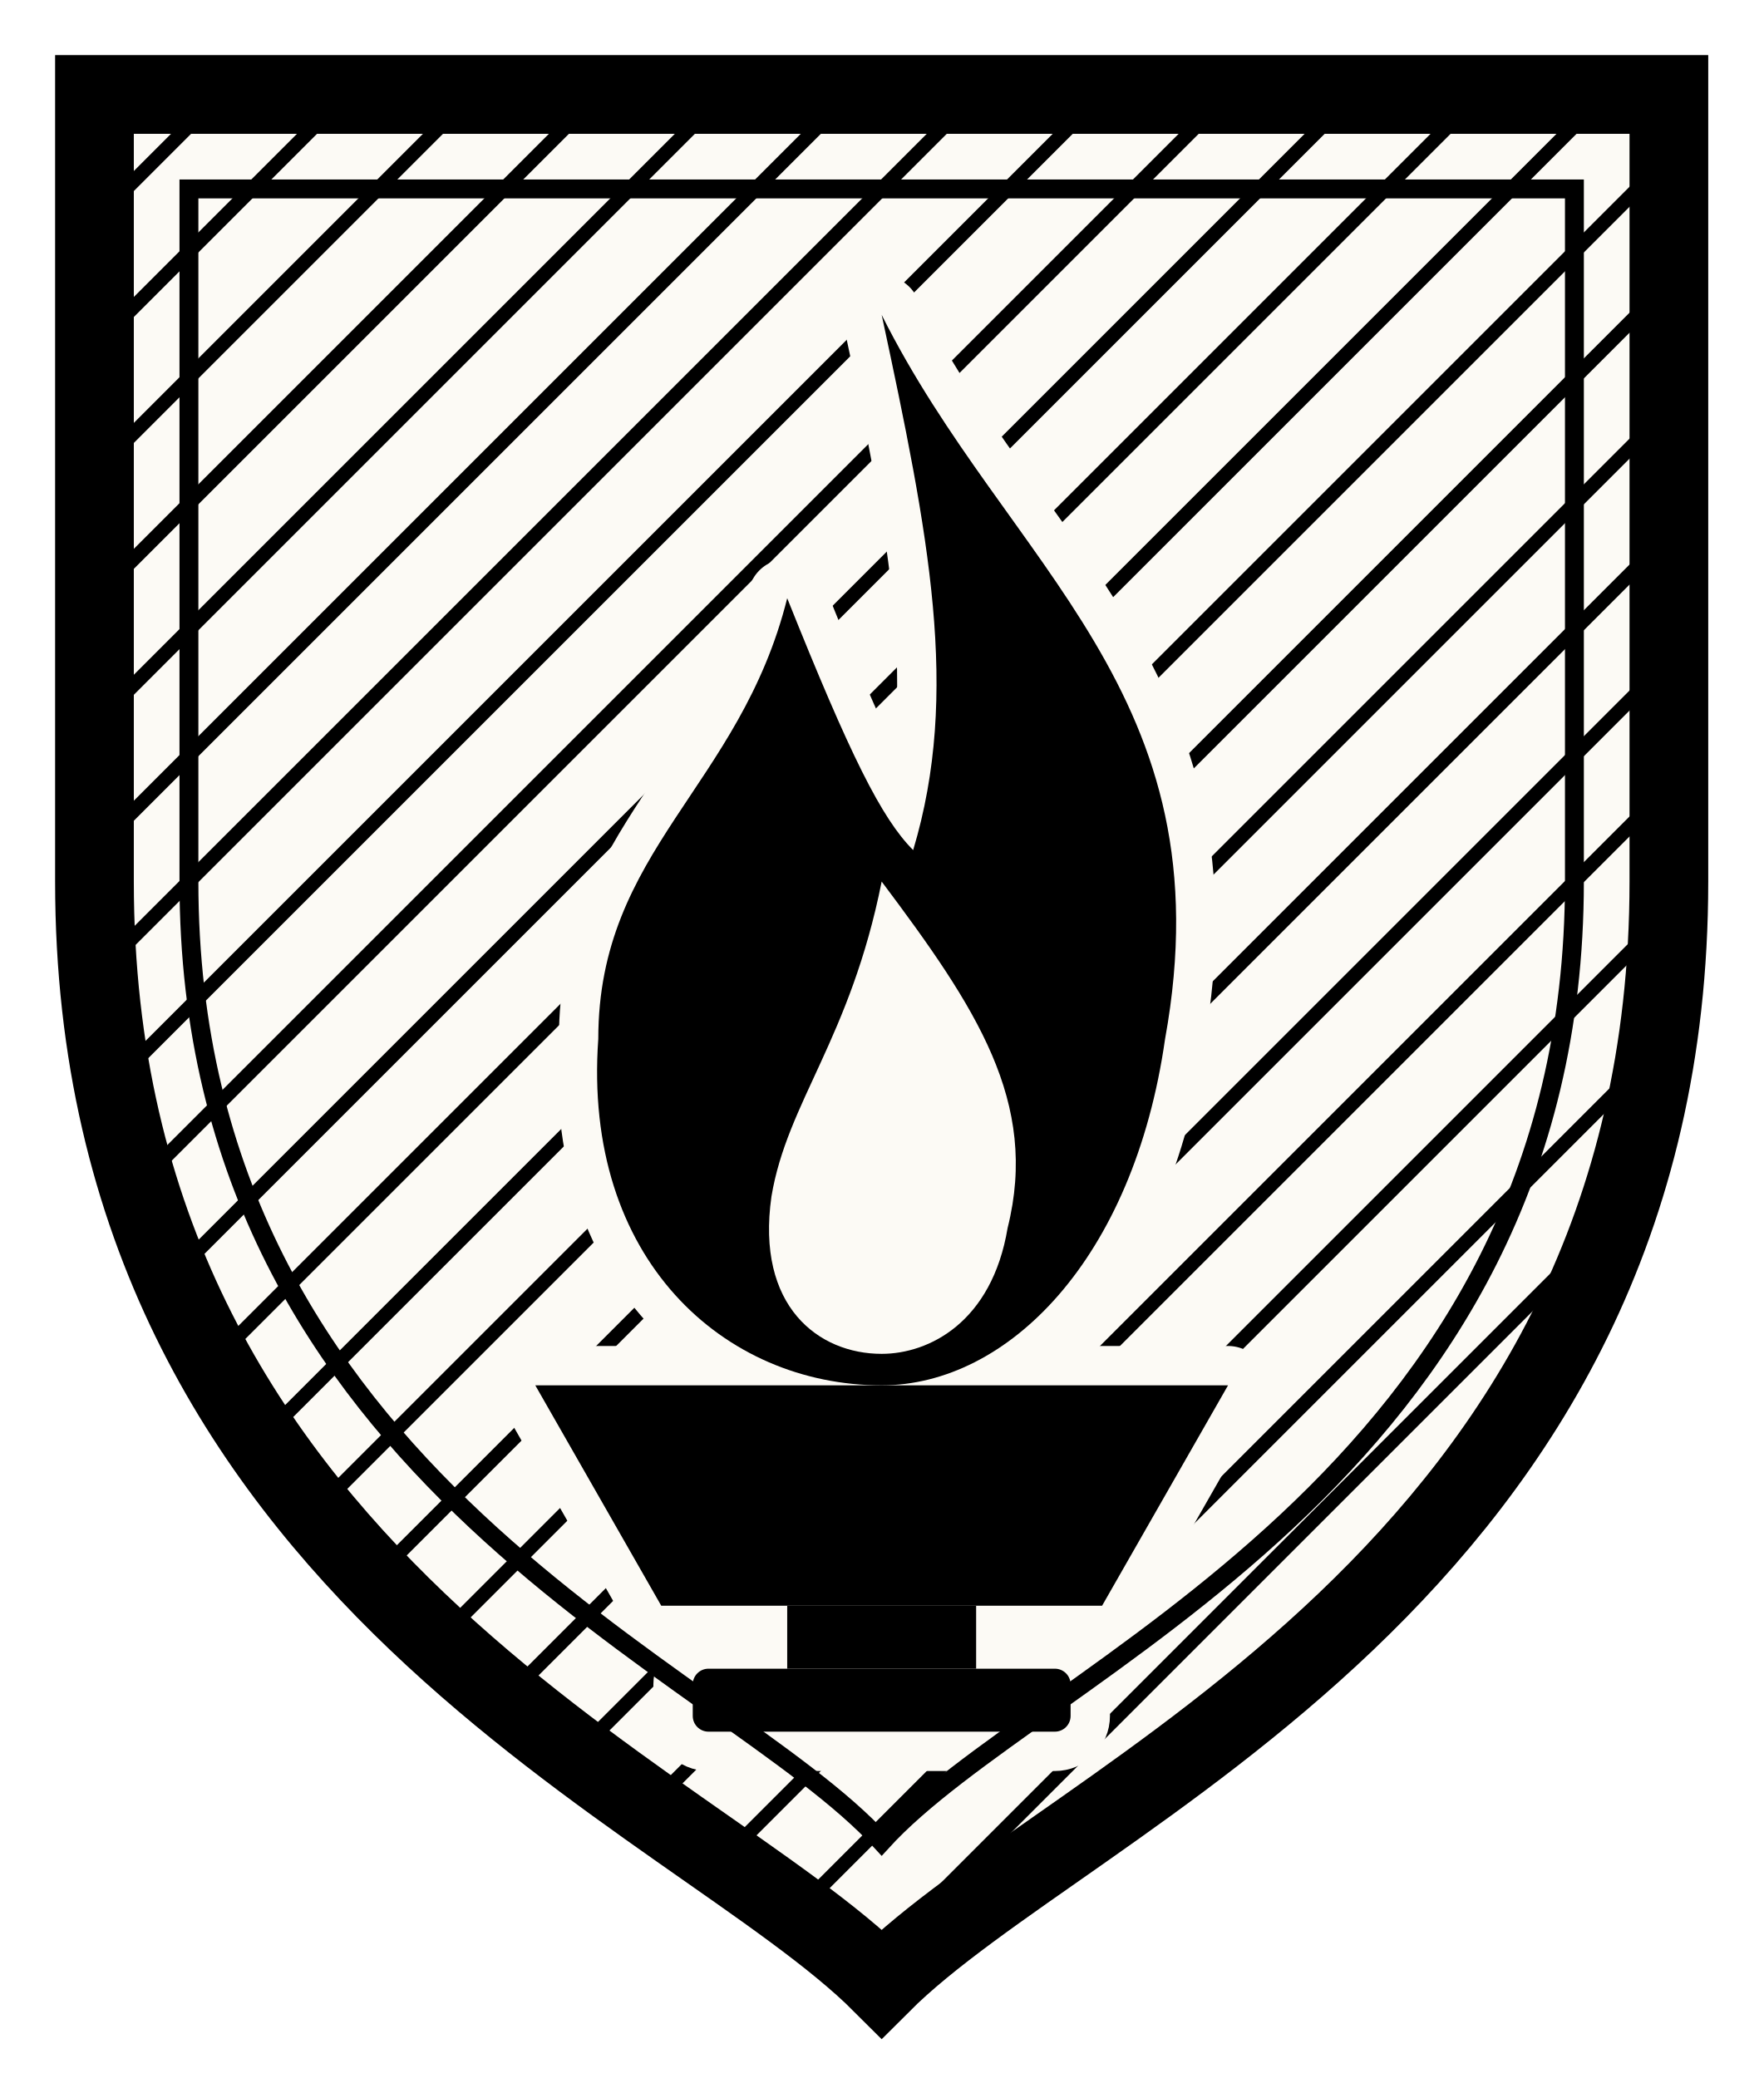
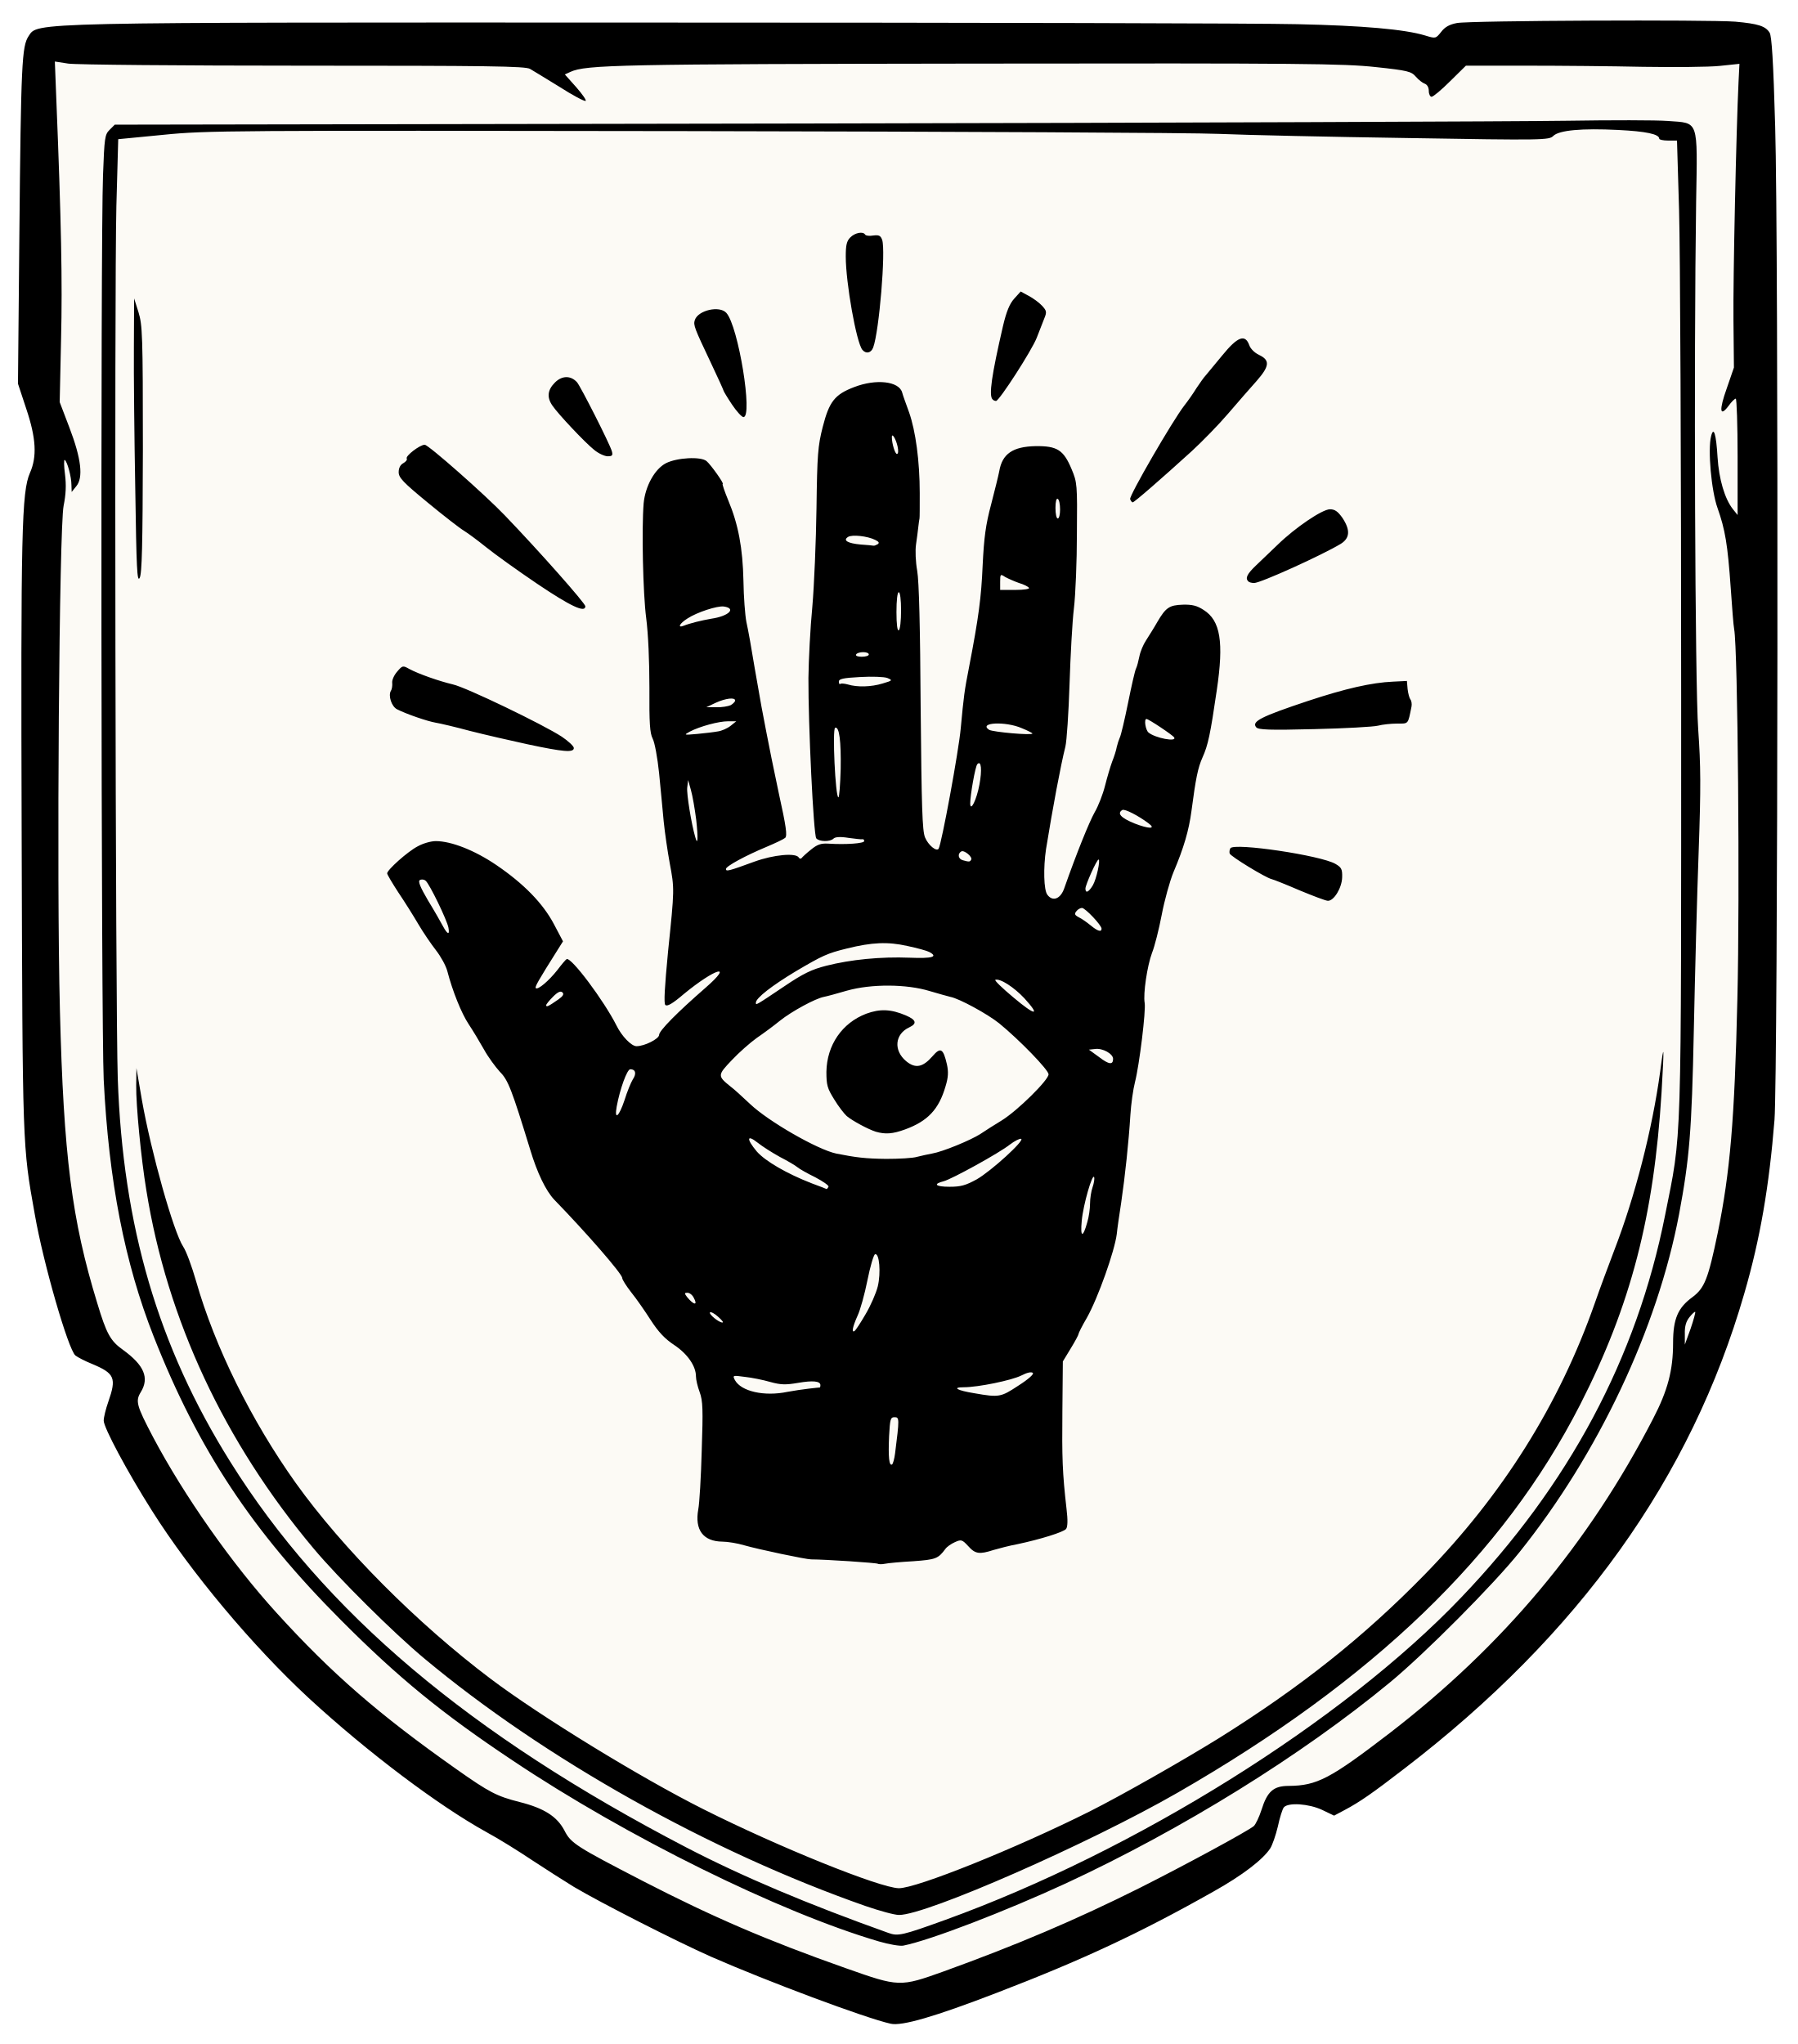
- <svg xmlns="http://www.w3.org/2000/svg" viewBox="0 0 112 132" width="112pt" height="132pt">
-   <defs>
-     <clipPath id="s">
-       <path d="M0,0 H100 V50 C100,94 62,108 50,120 C38,108 0,94 0,50 Z" />
-     </clipPath>
-   </defs>
-   <g transform="translate(6,6)">
-     <path d="M0,0 H100 V50 C100,94 62,108 50,120 C38,108 0,94 0,50 Z" fill="#FCFAF5" />
-     <g clip-path="url(#s)">
-       <path d="M0,0 L-120,120 M8,0 L-112,120 M16,0 L-104,120 M24,0 L-96,120 M32,0 L-88,120 M40,0 L-80,120 M48,0 L-72,120 M56,0 L-64,120 M64,0 L-56,120 M72,0 L-48,120 M80,0 L-40,120 M88,0 L-32,120 M96,0 L-24,120 M104,0 L-16,120 M112,0 L-8,120 M120,0 L0,120 M128,0 L8,120 M136,0 L16,120 M144,0 L24,120 M152,0 L32,120 M160,0 L40,120 M168,0 L48,120 M176,0 L56,120 M184,0 L64,120 M192,0 L72,120 M200,0 L80,120 M208,0 L88,120 M216,0 L96,120" stroke="#000" stroke-width="0.9" />
-       <g fill="#FCFAF5" stroke="#FCFAF5" stroke-width="5" stroke-linejoin="round">
-         <path d="M50,14 C58,30 72,38 68,60 C66,74 58,82 50,82 C40,82 31,74 32,60 C32,48 41,44 44,32 C48,42 50,46 52,48 C55,38 53,28 50,14 Z" />
-         <path d="M50,50 C56,58 60,64 58,72 C57,78 53,80 50,80 C46,80 42,77 43,70 C44,64 48,60 50,50 Z" fill="#FCFAF5" />
-         <path d="M28,82 H72 L64,96 H36 Z" />
-         <rect x="44" y="96" width="12" height="4" />
-         <rect x="38" y="100" width="24" height="4" rx="1" />
-       </g>
-       <g fill="#000">
-         <path d="M50,14 C58,30 72,38 68,60 C66,74 58,82 50,82 C40,82 31,74 32,60 C32,48 41,44 44,32 C48,42 50,46 52,48 C55,38 53,28 50,14 Z" />
-         <path d="M50,50 C56,58 60,64 58,72 C57,78 53,80 50,80 C46,80 42,77 43,70 C44,64 48,60 50,50 Z" fill="#FCFAF5" />
-         <path d="M28,82 H72 L64,96 H36 Z" />
-         <rect x="44" y="96" width="12" height="4" />
-         <rect x="38" y="100" width="24" height="4" rx="1" />
-       </g>
-     </g>
-     <path d="M0,0 H100 V50 C100,94 62,108 50,120 C38,108 0,94 0,50 Z" fill="none" stroke="#000" stroke-width="5" />
-     <path d="M6,6 H94 V50 C94,88 60,100 50,111 C40,100 6,88 6,50 Z" fill="none" stroke="#000" stroke-width="1.2" />
-   </g>
+ <svg xmlns="http://www.w3.org/2000/svg" viewBox="0 0 780 887">
+   <path fill="#FCFAF5" fill-rule="evenodd" d="M386.5,878.2C375.6,875.8 332.9,859.8 308.5,849.1C293.2,842.3 260.8,825.8 249.0,818.8C244.9,816.3 236.8,811.1 231.0,807.3C225.2,803.4 216.2,797.8 211.0,795.0C190.2,783.5 159.5,760.4 134.0,736.9C109.6,714.3 82.8,682.3 65.9,655.5C55.2,638.6 45.0,619.5 45.0,616.5C45.0,615.1 45.9,611.4 47.0,608.3C50.6,598.0 49.8,596.0 40.0,591.9C37.0,590.7 33.7,589.0 32.7,588.2C29.6,585.5 18.8,548.3 15.1,527.0C9.7,496.9 9.8,498.6 9.4,363.0C9.0,230.1 9.4,213.5 13.0,205.2C16.1,198.2 15.7,190.2 11.4,177.4L7.8,166.5L8.4,102.5C9.1,27.3 9.5,20.1 12.4,15.7C16.5,9.6 9.4,9.7 286.0,9.8C422.7,9.8 547.3,10.1 563.0,10.5C591.1,11.1 609.5,12.7 618.4,15.4C623.0,16.8 623.0,16.8 625.4,13.8C627.0,11.7 629.0,10.6 632.2,10.0C637.7,8.9 741.4,8.5 753.0,9.4C762.9,10.3 766.1,11.3 767.9,14.2C768.8,15.7 769.5,26.3 770.3,54.9C771.8,105.2 771.5,466.8 770.0,486.0C767.7,514.7 763.8,537.6 756.9,561.3C733.8,641.4 685.1,709.4 609.5,767.4C595.5,778.2 590.0,782.0 583.6,785.4L578.9,787.9L573.7,785.4C567.9,782.7 559.0,782.1 557.1,784.3C556.5,785.0 555.3,788.8 554.5,792.6C553.6,796.4 552.1,800.7 551.2,802.1C548.0,807.0 539.1,813.8 526.8,820.7C494.6,838.9 469.7,850.5 432.5,864.8C405.5,875.2 391.3,879.3 386.5,878.2Z" />
+   <path fill="#000" fill-rule="evenodd" d="M386.5,878.2C375.6,875.8 332.9,859.8 308.5,849.1C293.2,842.3 260.8,825.8 249.0,818.8C244.9,816.3 236.8,811.1 231.0,807.3C225.2,803.4 216.2,797.8 211.0,795.0C190.2,783.5 159.5,760.4 134.0,736.9C109.6,714.3 82.8,682.3 65.9,655.5C55.2,638.6 45.0,619.5 45.0,616.5C45.0,615.1 45.9,611.4 47.0,608.3C50.6,598.0 49.8,596.0 40.0,591.9C37.0,590.7 33.7,589.0 32.7,588.2C29.6,585.5 18.8,548.3 15.1,527.0C9.7,496.9 9.8,498.6 9.4,363.0C9.0,230.1 9.4,213.5 13.0,205.2C16.1,198.2 15.7,190.2 11.4,177.4L7.8,166.5L8.4,102.5C9.1,27.3 9.5,20.1 12.4,15.7C16.5,9.6 9.4,9.7 286.0,9.8C422.7,9.8 547.3,10.1 563.0,10.5C591.1,11.1 609.5,12.7 618.4,15.4C623.0,16.8 623.0,16.8 625.4,13.8C627.0,11.7 629.0,10.6 632.2,10.0C637.7,8.9 741.4,8.5 753.0,9.4C762.9,10.3 766.1,11.3 767.9,14.2C768.8,15.7 769.5,26.3 770.3,54.9C771.8,105.2 771.5,466.8 770.0,486.0C767.7,514.7 763.8,537.6 756.9,561.3C733.8,641.4 685.1,709.4 609.5,767.4C595.5,778.2 590.0,782.0 583.6,785.4L578.9,787.9L573.7,785.4C567.9,782.7 559.0,782.1 557.1,784.3C556.5,785.0 555.3,788.8 554.5,792.6C553.6,796.4 552.1,800.7 551.2,802.1C548.0,807.0 539.1,813.8 526.8,820.7C494.6,838.9 469.7,850.5 432.5,864.8C405.5,875.2 391.3,879.3 386.5,878.2ZM409.5,855.5C441.3,844.0 466.9,833.1 494.5,819.3C513.8,809.6 541.7,794.5 544.1,792.4C544.9,791.6 546.4,788.5 547.4,785.4C549.9,777.4 552.6,775.0 559.2,775.0C571.5,774.9 577.2,771.9 603.0,752.1C652.2,714.2 689.4,669.8 717.3,615.7C723.7,603.4 726.0,594.6 726.0,582.8C726.0,572.3 728.1,567.5 734.4,562.9C739.7,558.9 741.2,555.1 745.4,534.9C750.7,508.8 752.7,486.2 753.9,433.5C755.0,389.0 754.1,281.4 752.5,273.0C752.2,271.6 751.6,263.5 751.0,255.0C749.7,236.4 748.6,229.8 745.3,220.5C742.6,213.1 741.0,195.1 742.5,189.3C743.6,184.8 744.7,188.3 745.3,198.5C745.9,207.9 748.4,216.5 752.0,221.0L754.0,223.5L754.0,198.2C754.0,184.4 753.6,173.0 753.2,173.0C752.7,173.0 751.3,174.4 750.1,176.1C746.2,181.3 745.9,178.0 749.3,168.5L752.4,159.5L752.2,139.0C752.0,120.8 753.4,56.6 754.4,35.6L754.8,27.7L746.2,28.6C741.4,29.1 726.5,29.2 713.0,29.0C699.5,28.7 676.7,28.5 662.3,28.5L636.1,28.5L629.3,35.2C625.5,39.0 621.9,42.0 621.2,42.0C620.6,42.0 620.0,40.9 620.0,39.5C620.0,37.9 619.3,36.7 618.2,36.3C617.3,36.0 615.5,34.6 614.4,33.3C612.4,31.0 611.0,30.6 596.9,29.1C583.0,27.6 565.7,27.4 424.5,27.6C268.3,27.8 254.3,28.1 247.5,31.2L245.1,32.3L250.1,37.9C252.8,41.0 254.6,43.6 254.1,43.8C253.5,44.0 248.4,41.3 242.8,37.7C237.1,34.2 231.4,30.7 230.0,29.9C227.9,28.7 211.8,28.5 131.5,28.5C78.7,28.5 32.9,28.1 29.6,27.6L23.8,26.7L24.4,42.1C26.6,96.3 27.1,122.6 26.5,147.0L25.9,174.5L30.1,185.5C35.3,199.1 36.2,207.3 33.1,211.0L31.1,213.5L31.0,210.5C31.0,206.9 29.2,200.3 28.1,199.6C27.7,199.3 27.7,202.1 28.2,205.8C28.8,210.6 28.6,214.5 27.6,219.5C25.7,228.9 24.5,381.4 26.0,438.5C27.6,501.4 31.1,529.3 42.2,565.5C46.2,578.8 47.9,581.9 53.4,585.8C62.5,592.4 64.9,597.9 61.1,604.1C58.7,608.0 59.2,609.9 66.4,623.6C79.9,649.1 100.7,678.7 120.1,700.0C144.1,726.4 164.4,744.0 198.0,767.7C212.3,777.8 215.6,779.5 225.5,782.0C236.2,784.7 241.7,788.3 244.9,794.3C247.7,799.9 250.0,801.3 279.0,816.3C309.3,831.9 332.7,842.0 367.0,854.1C390.2,862.3 390.5,862.3 409.5,855.5ZM381.4,842.5C338.4,829.9 271.8,797.0 222.5,764.0C191.7,743.5 172.7,727.9 148.0,703.1C109.4,664.4 86.0,629.0 66.7,580.0C54.1,548.0 47.2,512.7 45.0,468.5C43.9,446.2 43.6,104.2 44.7,76.0C45.3,59.8 45.5,58.4 47.5,56.4L49.8,54.1L347.6,53.6C511.5,53.3 661.0,52.7 680.0,52.4C699.0,52.1 718.7,52.1 723.8,52.5C737.3,53.5 736.6,51.5 736.0,87.5C735.0,155.7 735.5,297.3 736.9,316.5C738.0,332.3 738.1,341.3 737.1,369.5C736.4,388.2 735.5,423.1 735.0,447.0C734.1,491.1 733.1,502.8 728.6,526.9C719.2,576.5 693.6,630.8 659.4,673.5C648.4,687.3 618.2,717.7 603.0,730.2C564.7,761.8 513.1,793.8 462.5,817.3C436.3,829.4 403.6,842.0 392.0,844.3C390.6,844.6 385.8,843.8 381.4,842.5ZM410.3,833.1C492.8,803.2 582.6,747.1 633.9,693.4C680.9,644.3 710.2,589.3 722.5,527.5C729.9,490.4 729.5,503.2 729.5,302.0C729.5,202.7 729.1,107.9 728.6,91.2L727.7,61.0L723.8,61.0C721.7,61.0 720.0,60.6 720.0,60.2C720.0,58.2 714.3,57.0 702.2,56.4C686.4,55.6 676.5,56.5 674.0,59.0C672.2,60.8 669.9,60.9 610.8,59.9C577.1,59.4 540.3,58.6 529.0,58.1C517.7,57.6 414.4,57.1 299.5,56.9C99.3,56.6 89.7,56.6 70.9,58.5L51.3,60.4L50.5,89.4C49.6,127.1 50.1,437.3 51.1,468.0C53.3,532.1 68.6,584.3 99.9,634.3C140.8,699.7 203.6,752.7 298.0,801.8C322.5,814.5 350.5,826.3 385.5,838.8C389.7,840.3 391.5,839.9 410.3,833.1ZM375.5,827.1C308.1,803.5 236.2,763.2 184.0,719.6C170.9,708.7 146.8,684.8 136.1,672.0C97.4,625.9 72.5,572.7 63.5,516.5C61.2,502.6 59.0,479.7 59.1,471.0L59.2,463.5L61.6,477.5C65.6,500.1 75.3,534.6 79.5,541.0C80.8,542.9 83.3,549.7 85.1,556.0C93.2,584.4 109.0,616.4 128.3,643.5C148.7,672.0 180.9,704.4 213.0,728.6C234.4,744.7 277.7,771.3 305.2,785.1C338.0,801.6 381.7,819.2 390.0,819.4C397.6,819.5 440.9,802.1 473.0,786.0C486.5,779.2 513.1,764.1 528.9,754.3C564.4,732.1 591.6,710.5 618.1,683.4C652.0,648.7 676.6,609.5 692.0,565.6C694.1,559.5 698.0,549.1 700.5,542.5C709.5,519.2 717.0,490.0 720.4,465.0C722.1,451.9 722.2,453.3 721.0,474.0C717.7,527.7 707.7,566.4 685.7,609.5C652.4,674.7 596.1,729.0 510.9,778.0C472.4,800.1 401.9,831.1 390.1,831.0C388.1,831.0 381.6,829.2 375.5,827.1ZM380.9,678.6C380.5,678.2 358.0,676.7 352.0,676.7C349.7,676.7 329.3,672.4 323.0,670.6C320.0,669.7 315.7,669.0 313.5,669.0C305.1,668.9 301.4,663.9 303.0,655.0C303.5,652.5 304.2,641.0 304.5,629.5C305.1,611.6 305.0,607.9 303.6,604.1C302.7,601.7 302.0,598.7 302.0,597.3C302.0,592.8 298.3,587.5 292.6,583.7C288.5,581.0 285.7,578.0 282.4,572.9C279.9,569.0 276.1,563.5 273.9,560.8C271.8,558.1 270.0,555.3 270.0,554.6C270.0,552.8 254.3,534.8 240.5,520.6C236.9,516.8 233.1,509.0 230.1,499.0C222.0,472.6 220.5,468.7 216.9,465.1C215.0,463.0 211.8,458.7 210.0,455.4C208.2,452.2 205.2,447.2 203.4,444.5C200.2,439.7 196.3,429.9 194.1,421.4C193.5,419.1 191.3,415.1 189.2,412.4C187.1,409.7 183.6,404.6 181.5,401.0C179.4,397.4 175.5,391.2 172.8,387.2C170.2,383.2 168.0,379.5 168.0,379.0C168.0,377.5 176.8,369.6 181.2,367.3C183.5,366.0 187.0,365.0 189.1,365.0C195.8,365.0 206.0,369.0 215.4,375.4C227.3,383.5 235.6,392.0 240.4,401.1L244.3,408.5L242.1,412.0C233.4,425.8 232.0,428.3 232.5,428.8C233.4,429.7 238.2,425.6 241.9,420.9C243.7,418.5 245.5,416.4 245.9,416.2C248.0,415.4 262.1,434.3 267.5,445.0C269.8,449.7 274.0,454.0 276.2,454.0C279.7,454.0 286.0,450.8 286.0,449.1C286.0,447.3 293.8,439.4 306.2,428.6C318.7,417.7 310.3,420.2 296.8,431.3C291.9,435.5 289.5,436.9 288.7,436.1C288.0,435.4 288.4,428.5 289.9,412.8C292.7,385.8 292.7,385.7 290.6,374.5C289.7,369.6 288.5,361.4 288.0,356.5C287.6,351.6 286.6,342.1 286.0,335.5C285.3,328.8 284.1,322.2 283.2,320.5C282.0,318.1 281.7,314.0 281.8,298.5C281.8,286.8 281.3,275.2 280.4,268.2C279.0,257.5 278.4,229.5 279.3,218.4C280.0,211.0 284.1,203.5 289.0,201.0C293.7,198.6 304.1,198.0 306.6,200.1C308.4,201.6 314.4,210.0 313.6,210.0C313.3,210.0 314.4,213.2 316.0,217.1C320.4,227.6 322.3,237.9 322.6,252.0C322.7,258.9 323.3,267.0 323.9,270.0C324.6,273.0 326.2,282.0 327.5,290.0C328.9,298.0 330.2,305.4 330.4,306.5C330.6,307.6 331.6,312.6 332.5,317.5C333.4,322.4 335.9,334.6 338.0,344.5C341.1,358.5 341.7,362.7 340.7,363.6C340.0,364.2 336.4,365.9 332.6,367.5C323.5,371.3 315.0,375.9 315.0,377.1C315.0,378.3 316.2,378.0 327.4,373.9C335.7,370.9 345.3,370.0 346.6,372.1C346.9,372.7 347.5,372.8 347.9,372.3C348.2,371.9 350.0,370.2 351.9,368.7C354.6,366.5 356.2,365.9 359.4,366.1C367.2,366.6 375.0,366.0 375.0,365.0C375.0,364.4 374.7,364.1 374.2,364.2C373.8,364.3 371.1,364.0 368.2,363.6C364.6,363.0 362.4,363.2 361.7,363.9C360.2,365.4 355.5,365.3 354.2,363.8C353.0,362.2 350.7,314.2 350.8,294.2C350.9,286.4 351.6,272.4 352.5,263.2C353.3,254.0 354.1,234.8 354.3,220.5C354.6,197.3 354.9,193.5 357.0,185.3C359.8,174.3 362.2,171.2 370.6,168.0C380.1,164.3 390.2,165.4 391.5,170.4C391.8,171.6 393.2,175.4 394.5,179.0C397.3,187.0 399.1,200.0 399.1,214.0C399.1,219.8 399.1,224.7 399.0,225.0C398.9,225.3 398.7,226.8 398.5,228.5C398.3,230.2 397.9,233.6 397.5,236.2C397.1,238.8 397.3,243.8 398.0,247.7C398.8,252.2 399.3,272.4 399.5,307.2C399.9,350.3 400.2,360.5 401.4,363.4C402.8,366.8 406.4,369.7 407.3,368.3C408.6,366.1 416.0,326.0 416.9,316.0C418.2,302.0 418.5,299.7 420.5,289.5C424.7,267.7 425.8,259.3 426.4,245.3C427.0,233.2 427.7,227.8 430.1,218.8C431.7,212.6 433.3,206.2 433.6,204.5C434.9,196.9 439.5,193.8 449.4,193.6C458.7,193.5 461.5,195.2 465.0,203.6C467.4,209.3 467.5,210.2 467.3,231.5C467.3,243.6 466.7,258.2 466.0,264.0C465.3,269.8 464.5,284.6 464.1,297.0C463.7,309.4 462.9,321.5 462.3,324.0C460.2,332.4 456.8,350.6 453.9,368.5C452.7,376.6 452.9,386.3 454.5,388.3C456.8,391.4 460.2,390.1 461.8,385.5C467.1,370.4 472.6,356.8 475.0,352.5C476.6,349.8 478.6,344.6 479.5,341.0C480.4,337.4 481.8,332.7 482.6,330.5C483.5,328.3 484.4,325.4 484.6,324.1C484.9,322.8 485.5,321.0 485.9,320.1C486.4,319.2 488.0,312.4 489.5,305.0C491.0,297.6 492.5,290.9 493.0,290.0C493.4,289.2 494.0,286.9 494.4,284.9C494.8,282.8 496.1,279.7 497.3,277.9C498.5,276.0 500.8,272.4 502.2,269.9C505.9,263.6 507.4,262.6 513.3,262.4C517.3,262.3 519.4,262.8 522.3,264.7C529.6,269.3 531.1,278.6 528.0,299.5C525.2,318.7 524.2,323.4 521.8,328.7C519.8,333.2 518.9,337.6 517.0,352.0C515.9,360.3 513.7,367.9 509.2,378.5C507.6,382.4 505.3,390.7 504.1,397.0C502.9,403.3 501.0,410.8 499.9,413.5C497.8,419.1 496.0,431.3 496.7,435.2C497.3,438.5 494.4,462.2 492.5,469.6C491.7,472.7 490.8,479.1 490.5,483.9C489.8,495.4 488.2,510.4 486.5,522.0C485.7,527.2 484.8,533.3 484.6,535.5C483.7,542.8 476.5,563.2 471.6,571.9C469.6,575.3 468.0,578.5 468.0,578.9C468.0,579.3 466.5,582.1 464.6,585.2L461.2,590.8L461.0,612.2C460.8,632.7 461.0,639.1 462.8,654.8C463.4,659.7 463.3,662.6 462.6,663.5C461.4,664.9 451.4,668.0 441.5,670.1C438.2,670.7 433.6,671.9 431.2,672.6C425.0,674.6 423.2,674.4 420.1,670.9C417.5,668.1 417.1,668.0 414.4,669.2C412.8,669.9 410.9,671.2 410.2,672.2C407.1,676.4 406.0,676.8 396.3,677.5C390.9,677.8 385.4,678.3 384.0,678.6C382.6,678.9 381.2,678.8 380.9,678.6ZM388.4,630.7C390.3,615.7 390.3,615.0 388.2,615.0C386.4,615.0 386.2,615.8 385.8,623.2C385.4,632.3 385.8,636.3 387.1,635.5C387.5,635.2 388.1,633.1 388.4,630.7ZM441.9,601.3C446.3,598.5 448.7,596.3 448.2,595.8C447.6,595.2 445.7,595.6 443.2,596.9C439.0,599.0 424.5,602.0 418.2,602.0C412.9,602.0 415.3,603.4 422.8,604.6C433.6,606.5 434.3,606.3 441.9,601.3ZM341.7,604.0C344.3,603.5 348.5,602.9 351.0,602.6C353.5,602.3 355.6,602.1 355.8,602.1C355.9,602.0 356.0,601.6 356.0,601.1C356.0,599.3 352.7,599.0 346.3,600.1C341.0,601.0 338.9,601.0 334.2,599.7C331.1,598.8 326.1,597.8 323.2,597.5C318.0,596.8 317.8,596.8 318.9,598.9C321.6,603.8 331.6,606.1 341.7,604.0ZM735.6,569.3C735.4,569.1 734.3,570.1 733.1,571.6C731.6,573.5 731.0,575.6 731.1,578.9L731.1,583.5L733.6,576.6C734.9,572.8 735.8,569.5 735.6,569.3ZM375.6,570.3C377.8,566.6 380.2,561.1 380.9,558.2C382.3,552.4 381.6,543.6 379.7,544.3C379.1,544.5 377.6,549.6 376.4,555.6C375.2,561.6 373.3,568.5 372.1,571.0C370.0,575.7 369.4,578.5 370.8,577.6C371.3,577.3 373.4,574.1 375.6,570.3ZM311.6,571.4C310.1,570.0 308.5,569.2 308.1,569.5C307.4,570.2 312.0,574.0 313.5,573.9C314.1,573.9 313.2,572.8 311.6,571.4ZM301.0,563.1C300.4,561.9 299.2,561.0 298.3,561.0C297.0,561.0 296.9,561.2 298.1,562.8C301.0,566.4 303.0,566.7 301.0,563.1ZM471.8,530.4C472.5,528.1 473.0,524.5 473.0,522.3C473.0,520.1 473.5,516.9 474.1,515.2C474.7,513.5 475.0,511.5 474.8,510.9C474.1,508.7 470.0,522.9 469.4,529.8C468.7,537.1 469.9,537.3 471.8,530.4ZM359.5,515.0C359.8,514.5 357.2,512.7 353.8,510.9C350.3,509.2 346.8,507.2 346.0,506.5C345.2,505.8 341.8,503.8 338.5,502.1C335.2,500.3 330.8,497.5 328.8,495.9C324.0,492.1 323.8,494.2 328.4,499.7C332.1,503.9 341.4,509.3 352.2,513.5C355.7,514.8 358.6,515.9 358.7,516.0C358.8,516.0 359.2,515.6 359.5,515.0ZM423.8,511.8C430.1,508.2 444.8,494.8 443.1,494.2C442.5,494.0 440.3,495.1 438.2,496.7C433.7,500.3 413.0,511.7 409.5,512.6C404.7,513.8 405.9,515.0 412.0,515.0C417.0,515.0 419.0,514.4 423.8,511.8ZM398.0,502.0C399.9,501.5 402.8,500.9 404.4,500.6C409.1,499.8 421.2,494.8 425.4,492.1C427.5,490.7 431.7,488.0 434.7,486.2C441.5,482.0 455.0,468.7 455.0,466.2C455.0,464.3 442.4,451.3 433.6,444.1C428.5,440.0 416.2,433.3 412.4,432.6C411.2,432.3 407.2,431.2 403.5,430.1C393.5,427.0 378.1,426.9 367.5,429.9C363.1,431.2 358.6,432.4 357.5,432.6C353.8,433.3 343.5,438.9 338.5,442.9C335.8,445.1 331.2,448.5 328.4,450.4C325.6,452.4 320.7,456.7 317.6,460.0C311.3,466.6 311.3,466.9 317.0,471.5C318.4,472.5 322.2,476.0 325.5,479.1C333.5,486.7 354.8,498.9 362.9,500.6C371.5,502.3 375.5,502.8 384.5,502.9C390.0,502.9 396.1,502.6 398.0,502.0ZM380.0,491.1C376.6,490.0 369.9,486.4 367.4,484.3C366.3,483.3 363.8,480.1 362.0,477.1C359.0,472.3 358.6,470.9 358.6,465.1C358.8,453.5 365.4,443.9 375.9,439.9C381.9,437.7 386.7,437.9 393.2,440.7C397.6,442.6 398.0,444.2 394.6,445.8C388.3,448.7 387.6,455.8 393.2,460.5C397.2,463.8 400.4,463.2 404.6,458.4C408.1,454.3 409.3,454.9 410.9,461.9C411.6,465.1 411.5,467.5 410.3,471.4C407.4,481.4 402.6,486.5 392.8,490.1C387.3,492.1 384.2,492.3 380.0,491.1ZM271.0,477.4C272.1,473.8 273.8,469.7 274.6,468.4C276.3,465.9 275.8,464.0 273.5,464.0C272.1,464.0 269.0,472.6 267.6,480.2C266.5,486.4 268.6,484.6 271.0,477.4ZM483.0,459.5C483.0,457.3 478.5,454.8 475.3,455.2L472.5,455.5L476.9,458.7C481.2,462.0 483.0,462.2 483.0,459.5ZM444.5,433.2C440.0,428.4 434.0,424.5 431.9,425.2C431.4,425.4 434.9,428.8 439.7,432.8C449.3,440.9 451.7,441.1 444.5,433.2ZM242.3,433.7C244.3,432.3 244.8,431.4 244.1,430.7C243.3,429.9 242.1,430.4 240.0,432.5C238.4,434.1 237.0,435.8 237.0,436.2C237.0,437.2 238.0,436.7 242.3,433.7ZM340.5,427.9C348.5,422.5 352.2,420.7 358.5,419.1C369.1,416.4 382.2,415.1 394.8,415.6C404.7,416.0 407.2,415.2 403.2,413.1C402.3,412.6 398.0,411.4 393.7,410.5C385.2,408.6 378.4,408.9 367.5,411.6C359.0,413.7 357.0,414.6 345.3,421.5C335.0,427.7 328.0,433.1 328.0,435.1C328.0,436.3 327.7,436.5 340.5,427.9ZM194.6,402.6C194.0,399.3 186.4,383.6 184.7,382.2C184.0,381.6 182.9,381.5 182.2,381.9C181.3,382.4 182.3,384.9 185.7,390.7C188.4,395.1 191.3,400.2 192.2,401.9C194.2,405.6 195.2,405.9 194.6,402.6ZM478.0,403.0C478.0,401.5 470.9,394.0 469.5,394.0C468.8,394.0 467.7,394.6 467.1,395.4C466.1,396.6 466.3,397.1 468.2,398.1C469.5,398.7 471.8,400.4 473.3,401.6C476.3,404.1 478.0,404.6 478.0,403.0ZM564.0,386.4C558.2,383.9 552.7,381.7 551.8,381.5C549.2,380.9 534.1,371.7 533.6,370.4C533.4,369.8 533.5,368.8 533.9,368.1C535.5,365.6 573.2,371.2 579.5,374.9C582.1,376.4 582.5,377.2 582.4,380.7C582.3,385.3 578.8,391.0 576.2,390.9C575.3,390.9 569.8,388.8 564.0,386.4ZM474.2,384.2C475.8,381.5 477.6,373.0 476.7,373.0C475.9,373.0 471.0,384.0 471.0,385.6C471.0,387.8 472.4,387.2 474.2,384.2ZM421.4,373.1C422.2,371.9 418.3,368.7 417.1,369.5C415.4,370.5 415.8,372.8 417.8,373.3C420.6,374.1 420.9,374.0 421.4,373.1ZM302.1,355.7C301.5,351.0 300.5,345.2 299.8,342.8L298.6,338.5L298.2,341.8C297.9,344.5 300.0,357.5 301.7,363.3C302.8,367.3 303.0,363.8 302.1,355.7ZM498.4,357.3C493.9,353.9 488.0,350.9 487.0,351.5C484.6,353.0 486.4,354.9 492.2,357.3C498.6,359.8 501.8,359.8 498.4,357.3ZM425.0,340.5C426.2,334.1 425.8,329.8 424.1,331.6C423.2,332.5 421.0,345.1 421.0,348.7C421.1,352.5 423.8,347.0 425.0,340.5ZM364.8,333.7C365.0,321.6 364.2,315.2 362.4,315.8C361.1,316.2 362.5,346.0 363.8,346.0C364.2,346.0 364.6,340.5 364.8,333.7ZM229.0,323.0C221.6,321.4 210.3,318.8 204.0,317.2C197.7,315.5 190.9,313.9 189.0,313.6C185.5,313.0 176.4,309.9 172.3,307.8C169.9,306.6 168.4,301.9 169.6,299.8C170.1,299.1 170.3,297.5 170.2,296.4C170.0,295.2 171.0,293.0 172.3,291.5C174.6,288.8 174.8,288.7 177.6,290.3C181.7,292.5 190.6,295.6 196.5,297.0C202.1,298.2 235.7,314.4 243.8,319.7C246.6,321.6 249.0,323.8 249.0,324.6C249.0,326.7 244.5,326.3 229.0,323.0ZM509.5,320.0C508.9,319.0 498.4,312.0 497.5,312.0C496.3,312.0 497.1,316.9 498.4,317.9C501.3,320.3 510.8,322.1 509.5,320.0ZM311.5,317.4C313.1,317.2 315.6,316.1 317.0,315.0L319.5,313.0L315.9,313.0C311.9,313.0 303.7,315.2 299.3,317.5C296.6,319.0 296.7,319.0 302.5,318.5C305.8,318.2 309.9,317.7 311.5,317.4ZM448.0,318.3C448.0,318.1 445.9,317.0 443.4,316.0C436.3,312.9 424.4,313.5 429.2,316.7C430.9,317.7 448.0,319.2 448.0,318.3ZM545.1,315.6C543.0,313.1 547.1,311.0 567.5,304.2C583.8,298.8 595.2,296.2 604.5,295.8L610.5,295.5L610.8,299.0C611.0,300.9 611.6,303.0 612.0,303.5C612.5,304.1 612.7,305.5 612.5,306.6C610.9,314.5 611.3,314.0 606.2,314.0C603.6,314.0 599.9,314.4 598.0,314.9C596.1,315.4 583.6,316.1 570.4,316.4C550.7,316.9 546.0,316.7 545.1,315.6ZM317.1,306.0C318.1,305.4 319.0,304.5 319.0,304.0C319.0,302.5 314.9,303.0 310.5,305.0L306.5,306.9L310.8,306.9C313.2,307.0 316.0,306.5 317.1,306.0ZM383.0,296.6C387.4,295.3 387.4,295.2 385.0,294.2C383.6,293.7 378.4,293.5 373.2,293.8C365.8,294.2 364.0,294.6 364.0,295.8C364.0,296.6 364.3,297.1 364.6,296.8C364.9,296.5 366.3,296.6 367.8,297.0C372.0,298.3 378.1,298.1 383.0,296.6ZM377.0,284.0C377.0,283.4 375.9,283.0 374.6,283.0C373.2,283.0 371.8,283.4 371.5,284.0C371.1,284.6 372.2,285.0 373.9,285.0C375.6,285.0 377.0,284.6 377.0,284.0ZM391.0,264.9C391.0,260.3 390.6,257.0 390.0,257.0C389.4,257.0 389.0,260.5 389.0,265.6C389.0,271.0 389.4,273.9 390.0,273.5C390.6,273.2 391.0,269.3 391.0,264.9ZM302.0,269.9C303.9,269.4 306.9,268.8 308.6,268.5C316.2,267.4 319.7,264.0 314.1,263.2C311.3,262.8 302.4,265.7 298.3,268.4C294.8,270.6 293.8,272.7 296.8,271.5C297.7,271.1 300.1,270.4 302.0,269.9ZM233.2,253.4C224.6,247.6 214.6,240.4 211.0,237.5C207.4,234.6 203.1,231.4 201.3,230.3C199.6,229.3 192.5,223.8 185.6,218.1C174.9,209.3 173.0,207.3 173.0,204.9C173.0,203.1 173.7,201.7 175.0,201.0C176.1,200.4 176.8,199.5 176.5,199.0C175.8,197.9 182.2,193.0 184.3,193.0C185.9,193.0 210.6,214.8 219.1,223.7C233.9,239.1 254.0,261.8 254.0,263.1C254.0,266.1 247.6,263.1 233.2,253.4ZM446.5,255.1C446.2,254.6 444.3,253.6 442.2,253.0C440.2,252.3 437.5,251.1 436.2,250.4C434.1,249.0 434.0,249.1 434.0,252.5L434.0,256.0L440.6,256.0C444.3,256.0 446.9,255.6 446.5,255.1ZM58.7,212.4C58.3,190.0 58.0,162.2 58.1,150.6L58.2,129.5L60.1,135.5C61.8,141.1 62.0,145.2 62.0,195.0C61.9,237.0 61.6,249.0 60.6,250.8C59.5,252.8 59.2,246.7 58.7,212.4ZM541.7,252.3C540.2,250.9 541.2,249.0 545.1,245.3C547.3,243.2 551.5,239.2 554.4,236.4C562.1,228.9 573.8,221.0 577.1,221.0C579.2,221.0 580.5,221.9 582.5,224.7C586.0,230.0 585.8,233.5 581.8,236.0C573.7,240.9 547.0,253.0 544.2,253.0C543.2,253.0 542.0,252.7 541.7,252.3ZM380.8,236.2C381.7,235.6 381.4,235.1 379.8,234.3C376.4,232.6 369.7,231.9 368.0,233.0C365.6,234.5 367.9,235.8 373.5,236.3C376.2,236.5 378.7,236.7 379.0,236.8C379.3,236.9 380.1,236.6 380.8,236.2ZM460.0,221.1C460.0,218.9 459.6,216.8 459.0,216.5C458.4,216.1 458.0,217.7 458.0,220.4C458.0,222.9 458.4,225.0 459.0,225.0C459.6,225.0 460.0,223.2 460.0,221.1ZM490.4,216.6C489.9,215.2 508.9,182.4 513.9,176.0C515.4,174.1 517.8,170.7 519.2,168.4C520.7,166.2 522.4,163.7 523.2,162.9C523.9,162.1 527.1,158.2 530.4,154.2C537.0,146.1 540.3,144.8 542.1,149.8C542.6,151.3 544.4,153.1 546.3,154.0C551.2,156.3 550.9,158.9 545.3,165.3C542.7,168.2 537.1,174.6 533.0,179.4C528.9,184.2 521.7,191.6 517.0,195.9C503.8,207.9 492.2,218.0 491.5,218.0C491.2,218.0 490.7,217.4 490.4,216.6ZM257.8,195.2C253.9,192.1 242.2,179.7 239.7,176.0C237.2,172.4 237.6,169.2 240.8,166.0C243.9,162.9 247.7,162.9 250.4,165.9C252.0,167.8 264.5,192.4 265.5,195.8C266.0,197.6 265.7,198.0 263.7,198.0C262.4,198.0 259.7,196.8 257.8,195.2ZM389.5,193.8C388.8,190.5 387.0,187.6 387.0,189.7C387.0,192.5 388.4,197.0 389.2,197.0C389.8,197.0 389.9,195.6 389.5,193.8ZM317.6,175.5C315.6,172.5 314.0,169.8 314.0,169.6C314.0,169.4 311.5,163.8 308.4,157.3C301.3,142.3 300.8,141.1 301.5,138.9C302.9,134.6 312.3,132.5 315.2,135.8C320.4,141.6 326.8,181.0 322.6,181.0C321.9,181.0 319.6,178.5 317.6,175.5ZM430.7,173.3C429.0,171.7 430.3,162.8 435.2,141.6C436.7,135.2 438.1,131.8 440.1,129.6L442.9,126.5L446.4,128.4C448.3,129.4 450.9,131.3 452.2,132.7C454.2,134.9 454.3,135.4 453.1,138.3C452.4,140.1 451.0,143.7 449.9,146.5C447.9,151.8 433.6,174.0 432.2,174.0C431.7,174.0 431.0,173.7 430.7,173.3ZM374.2,151.8C371.6,148.6 367.0,122.7 367.0,111.3C367.0,106.3 367.4,104.6 369.0,103.0C371.0,101.0 374.5,100.3 375.4,101.8C375.7,102.3 377.3,102.5 378.9,102.2C381.4,101.9 382.1,102.2 382.8,104.1C384.4,108.8 381.5,143.8 378.9,150.8C378.0,153.2 375.8,153.7 374.2,151.8Z" />
</svg>
